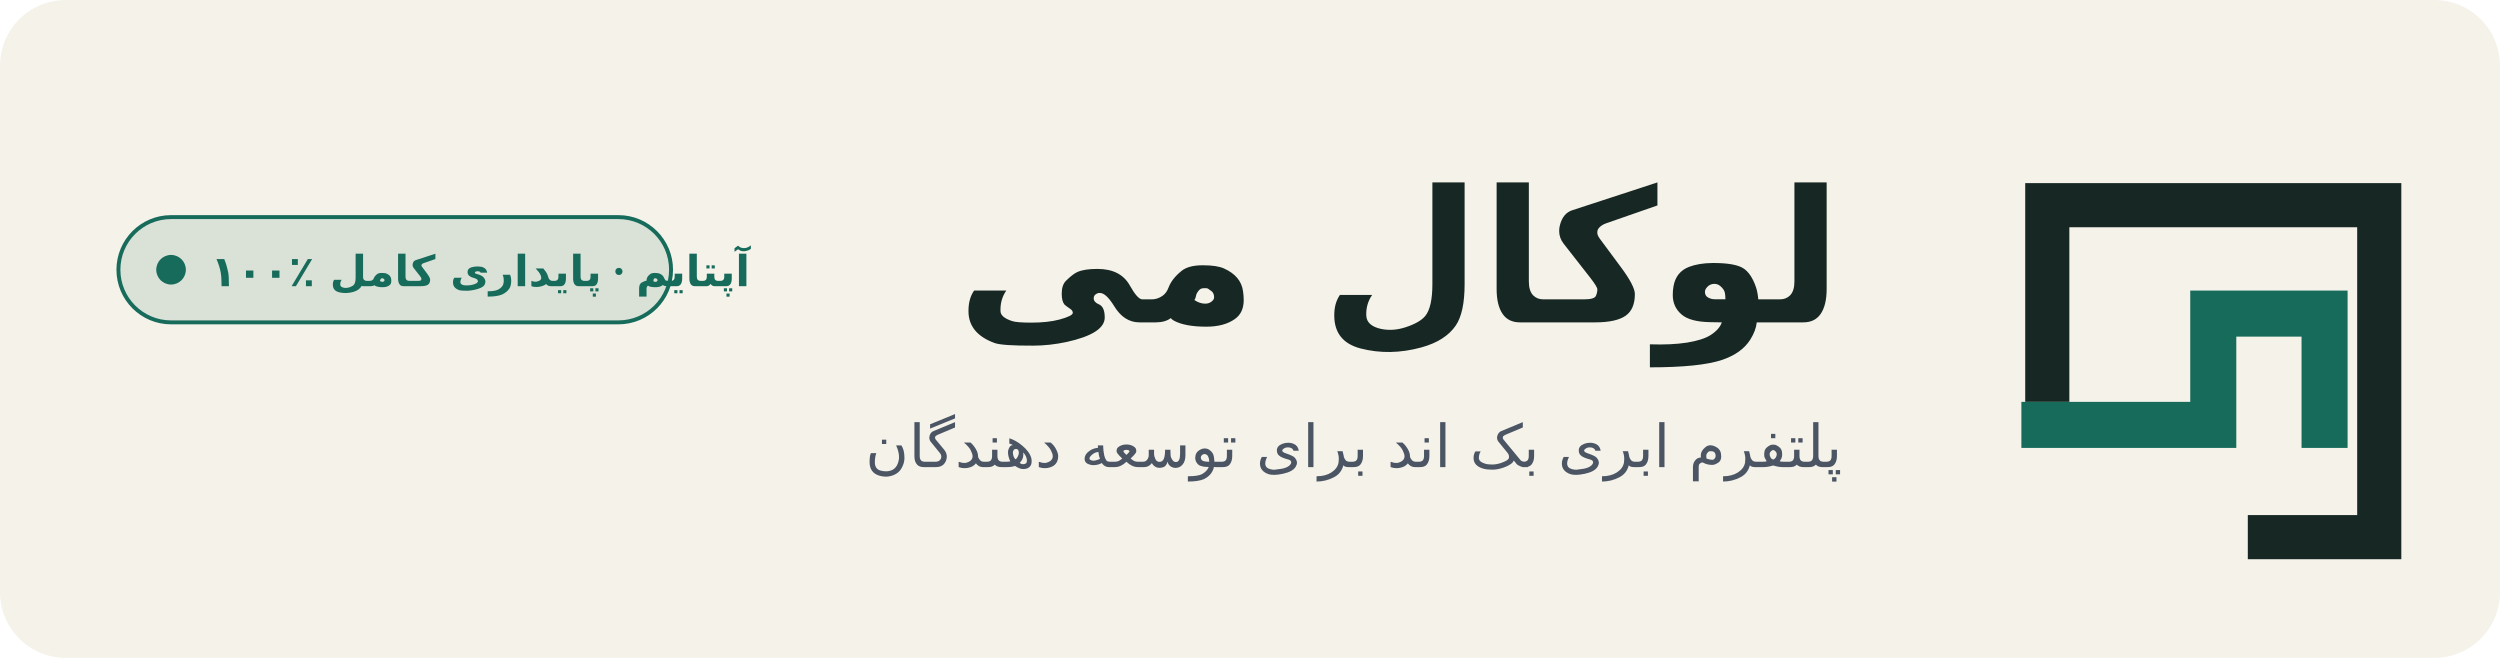
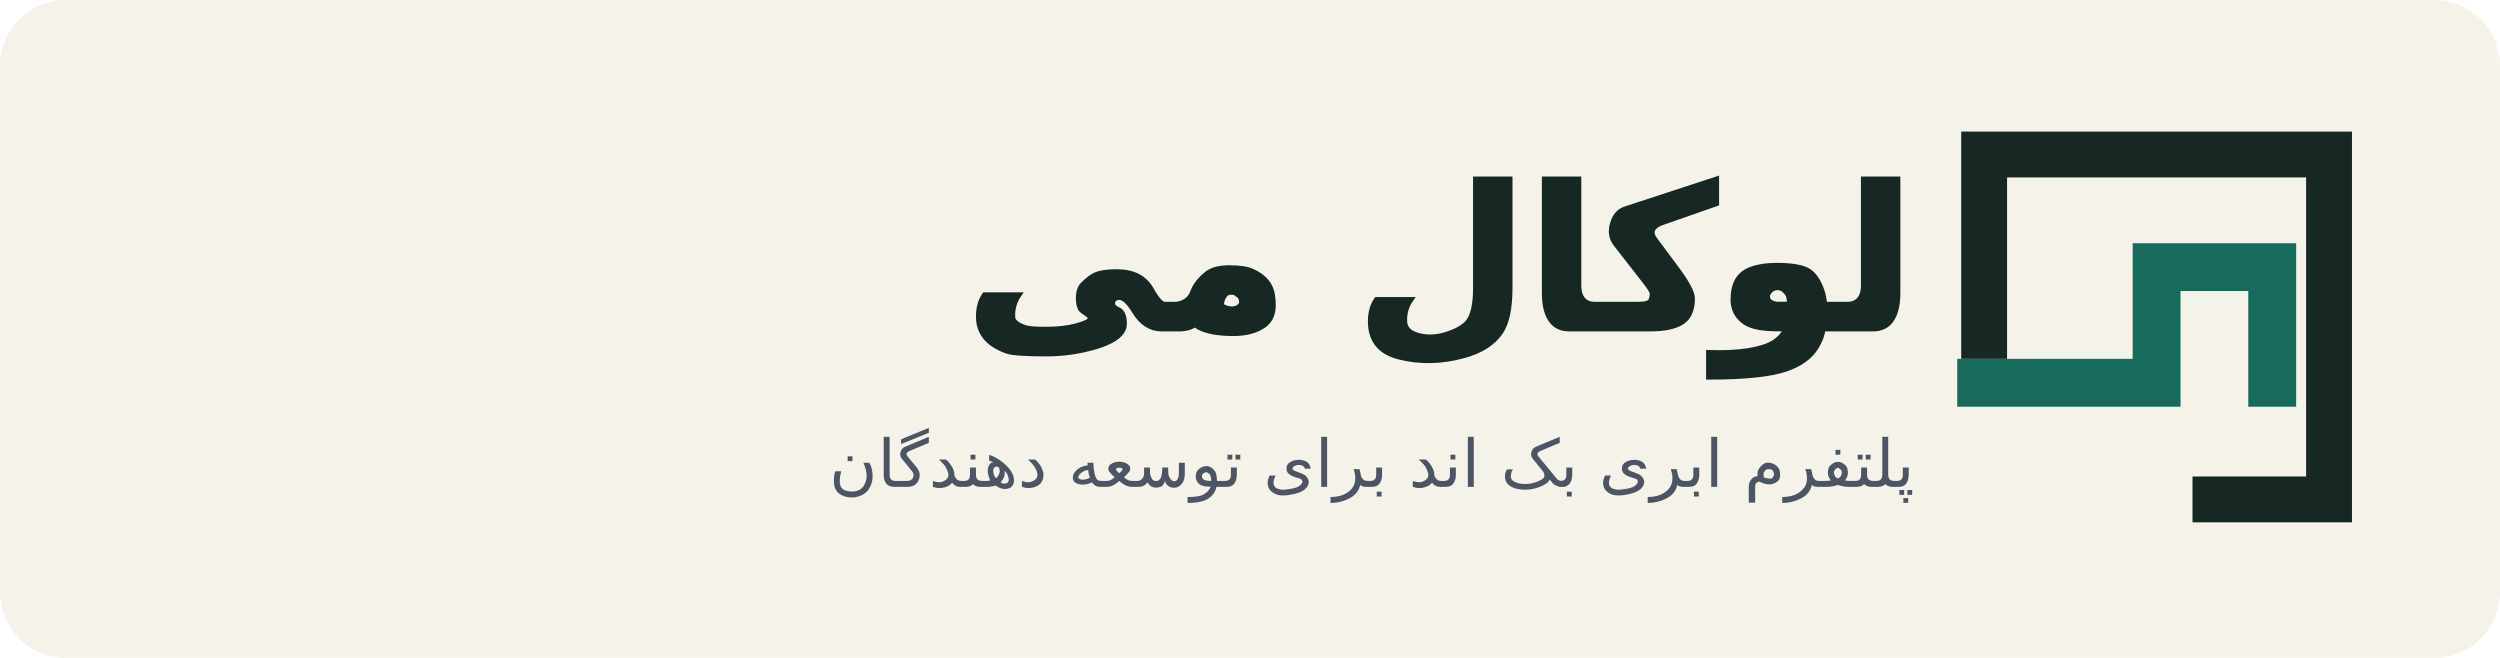
<svg xmlns="http://www.w3.org/2000/svg" viewBox="0 0 760 200" width="100%" height="100%" dir="rtl">
  <defs>
    <style>
      .brand-title {
        font-family: 'Vazirmatn', -apple-system, BlinkMacSystemFont, 'Segoe UI', Roboto, sans-serif;
-         font-size: 56px;
+         font-size: 60px;
        font-weight: 900;
        fill: #172824;
+         stroke: #172824;
+         stroke-width: 1.5px;
        text-anchor: end;
      }
      .brand-sub {
        font-family: 'Vazirmatn', -apple-system, BlinkMacSystemFont, 'Segoe UI', Roboto, sans-serif;
-         font-size: 18px;
+         font-size: 20px;
        font-weight: 500;
        fill: #4b5563;
        text-anchor: end;
      }
-       .badge-text {
-         font-family: 'Vazirmatn', -apple-system, sans-serif;
-         font-size: 13px;
-         font-weight: 700;
-         fill: #176b5b;
-       }
    </style>
  </defs>
  <rect width="760" height="200" fill="#f5f2ea" rx="20" />
-   <g transform="translate(590, 30)">
-     <rect width="140" height="140" rx="24" fill="#f5f2ea" />
-     <g transform="scale(1.16667)">
-       <polygon points="22,79 22,22 120,22 120,120 80,120 80,108.5 108.5,108.5 108.5,33.5 33.5,33.5 33.5,79" fill="#172824" />
-       <polygon points="21,79 65,79 65,50 106,50 106,91 94,91 94,62 77,62 77,91 21,91" fill="#176b5b" />
-     </g>
+   <g>
+     <polygon points="596.21,109.09 596.21,40.0 715.0,40.0 715.0,158.79 666.52,158.79 666.52,144.85 701.06,144.85 701.06,53.94 610.15,53.94 610.15,109.09" fill="#172824" />
+     <polygon points="595.0,109.09 648.33,109.09 648.33,73.94 698.03,73.94 698.03,123.64 683.48,123.64 683.48,88.48 662.88,88.48 662.88,123.64 595.0,123.64" fill="#176b5b" />
  </g>
  <g>
-     <text x="560" y="98" class="brand-title">لوکال می</text>
-     <text x="560" y="142" class="brand-sub">پلتفرم ابری بک اند برای توسعه دهندگان</text>
-     <rect x="36" y="66" width="168" height="32" rx="16" fill="rgba(23, 107, 91, 0.12)" stroke="#176b5b" stroke-width="1.2" />
-     <circle cx="52" cy="82" r="4.5" fill="#176b5b" />
-     <text x="64" y="87" class="badge-text">۱۰۰٪ آپتایم · پایداری کامل</text>
+     <text x="582" y="100" class="brand-title">لوکال می</text>
+     <text x="582" y="148" class="brand-sub">پلتفرم ابری بک اند برای توسعه دهندگان</text>
  </g>
</svg>
